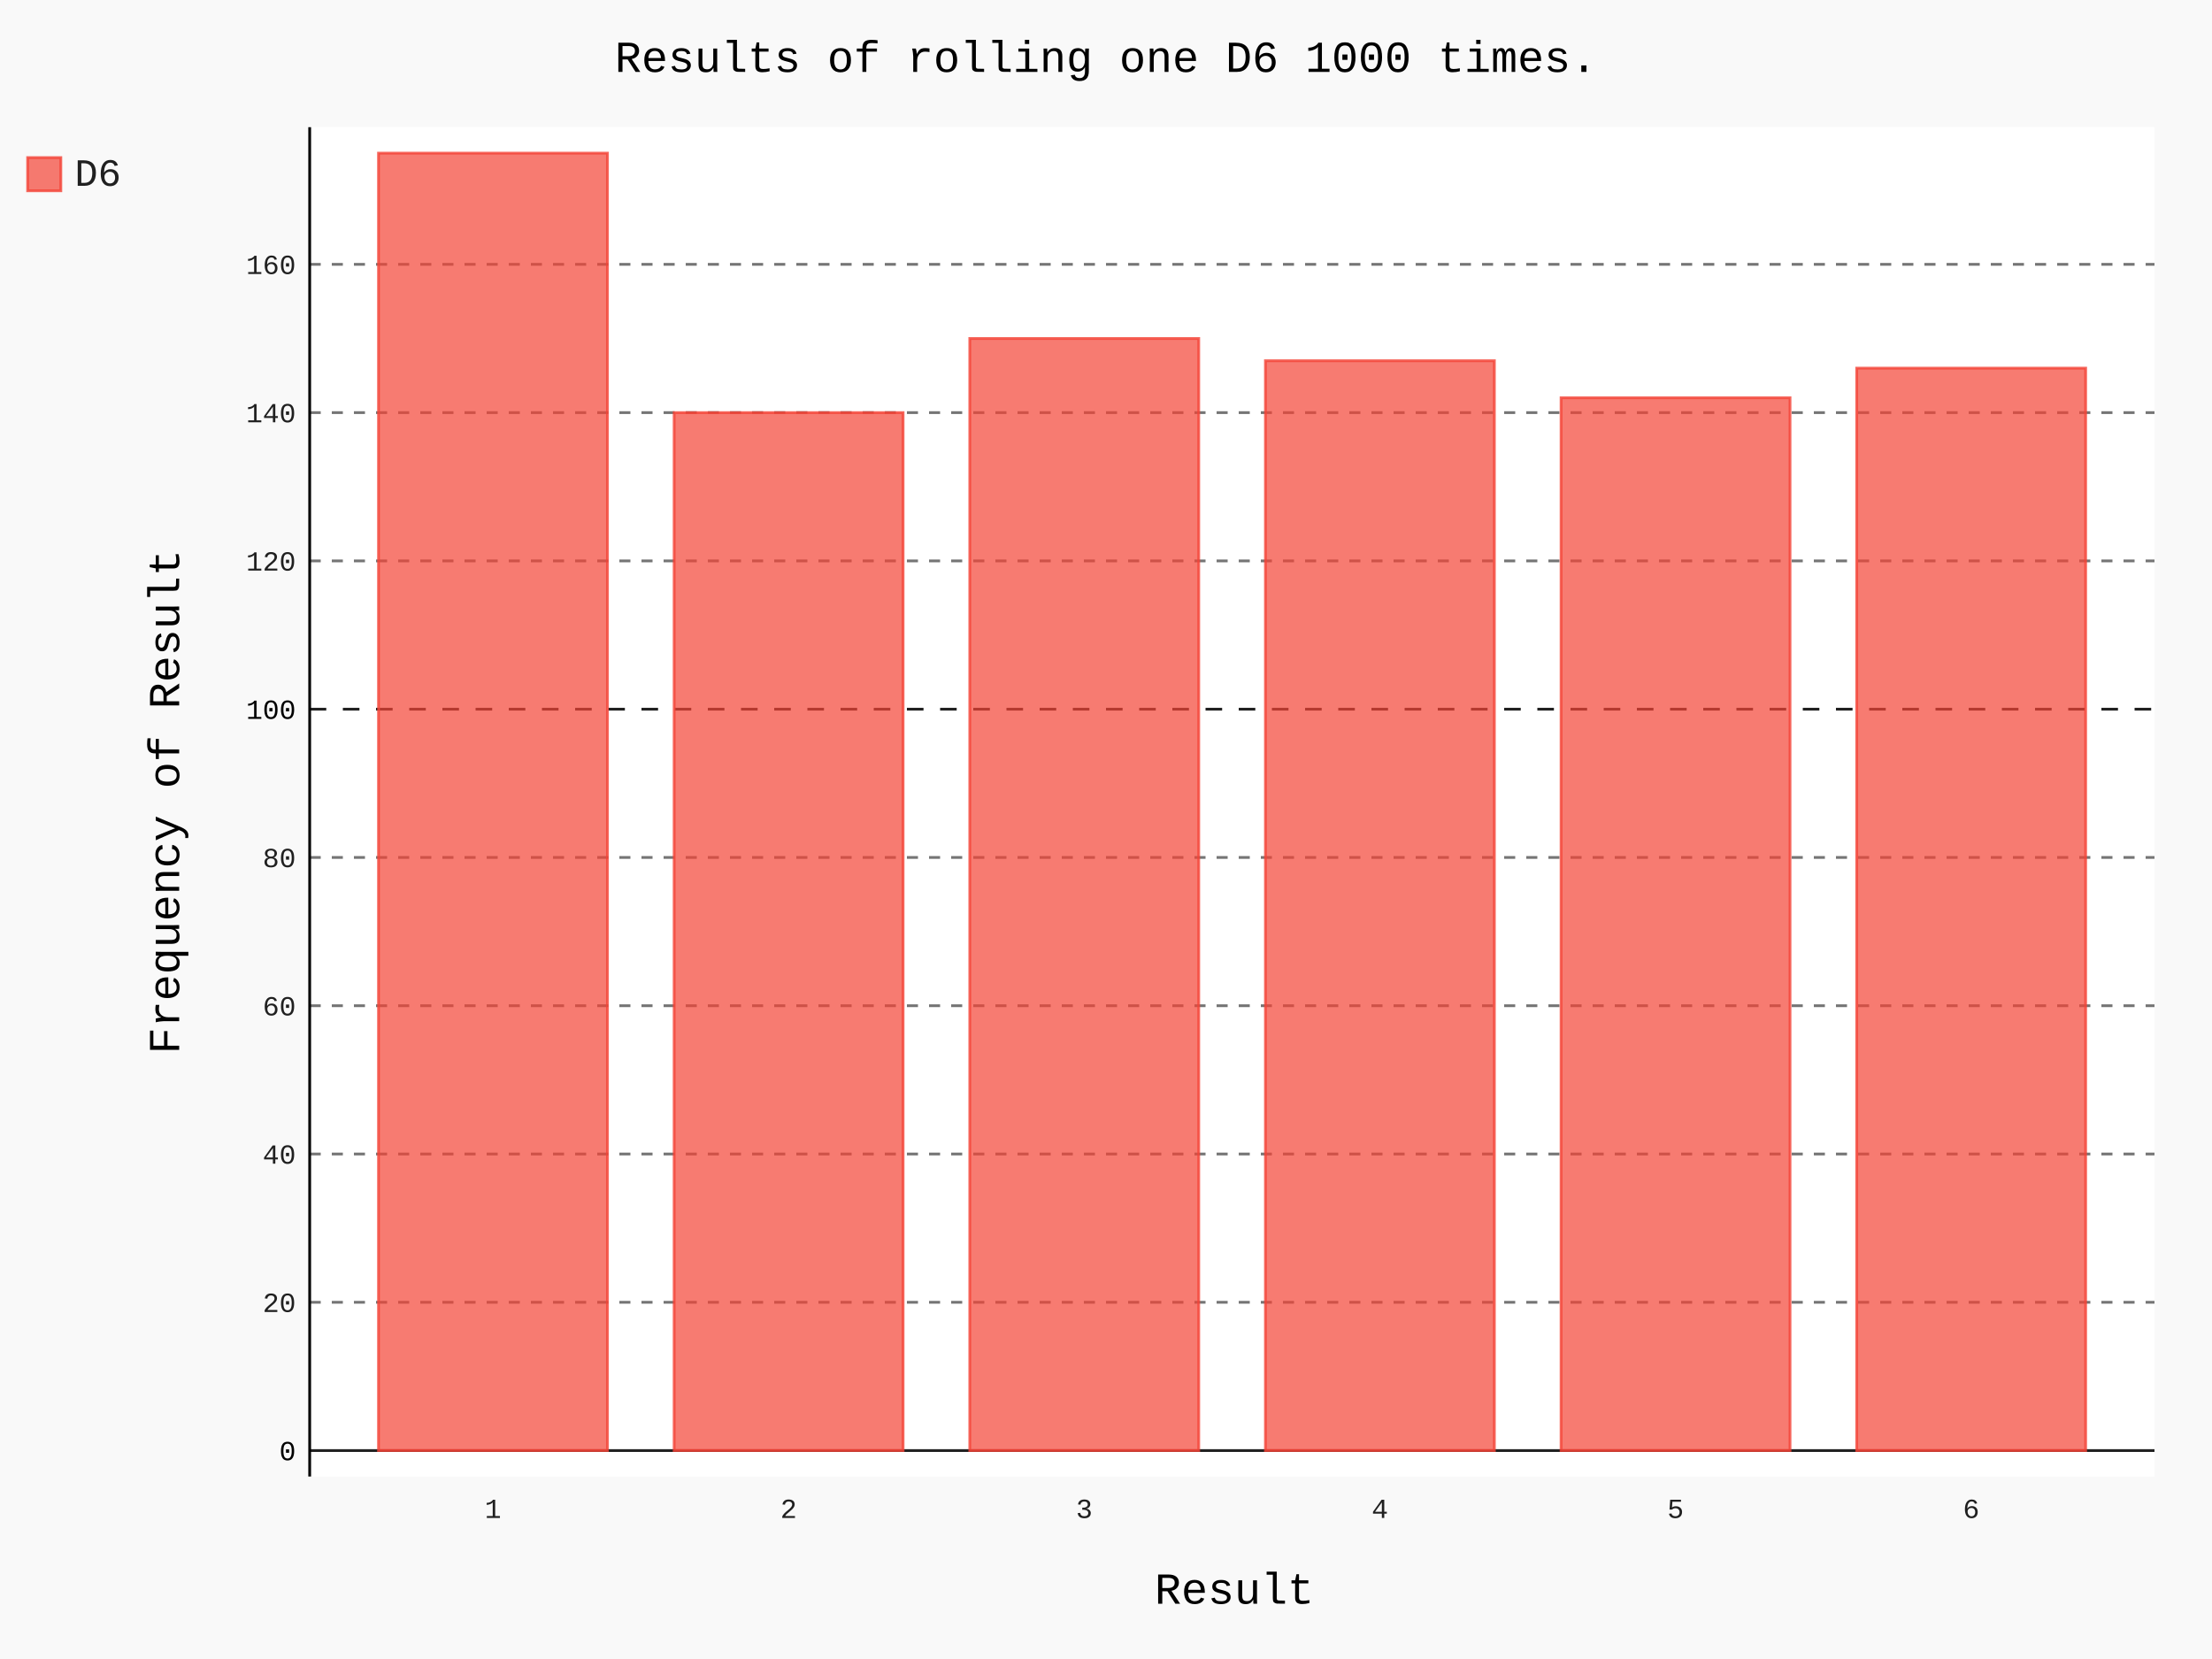
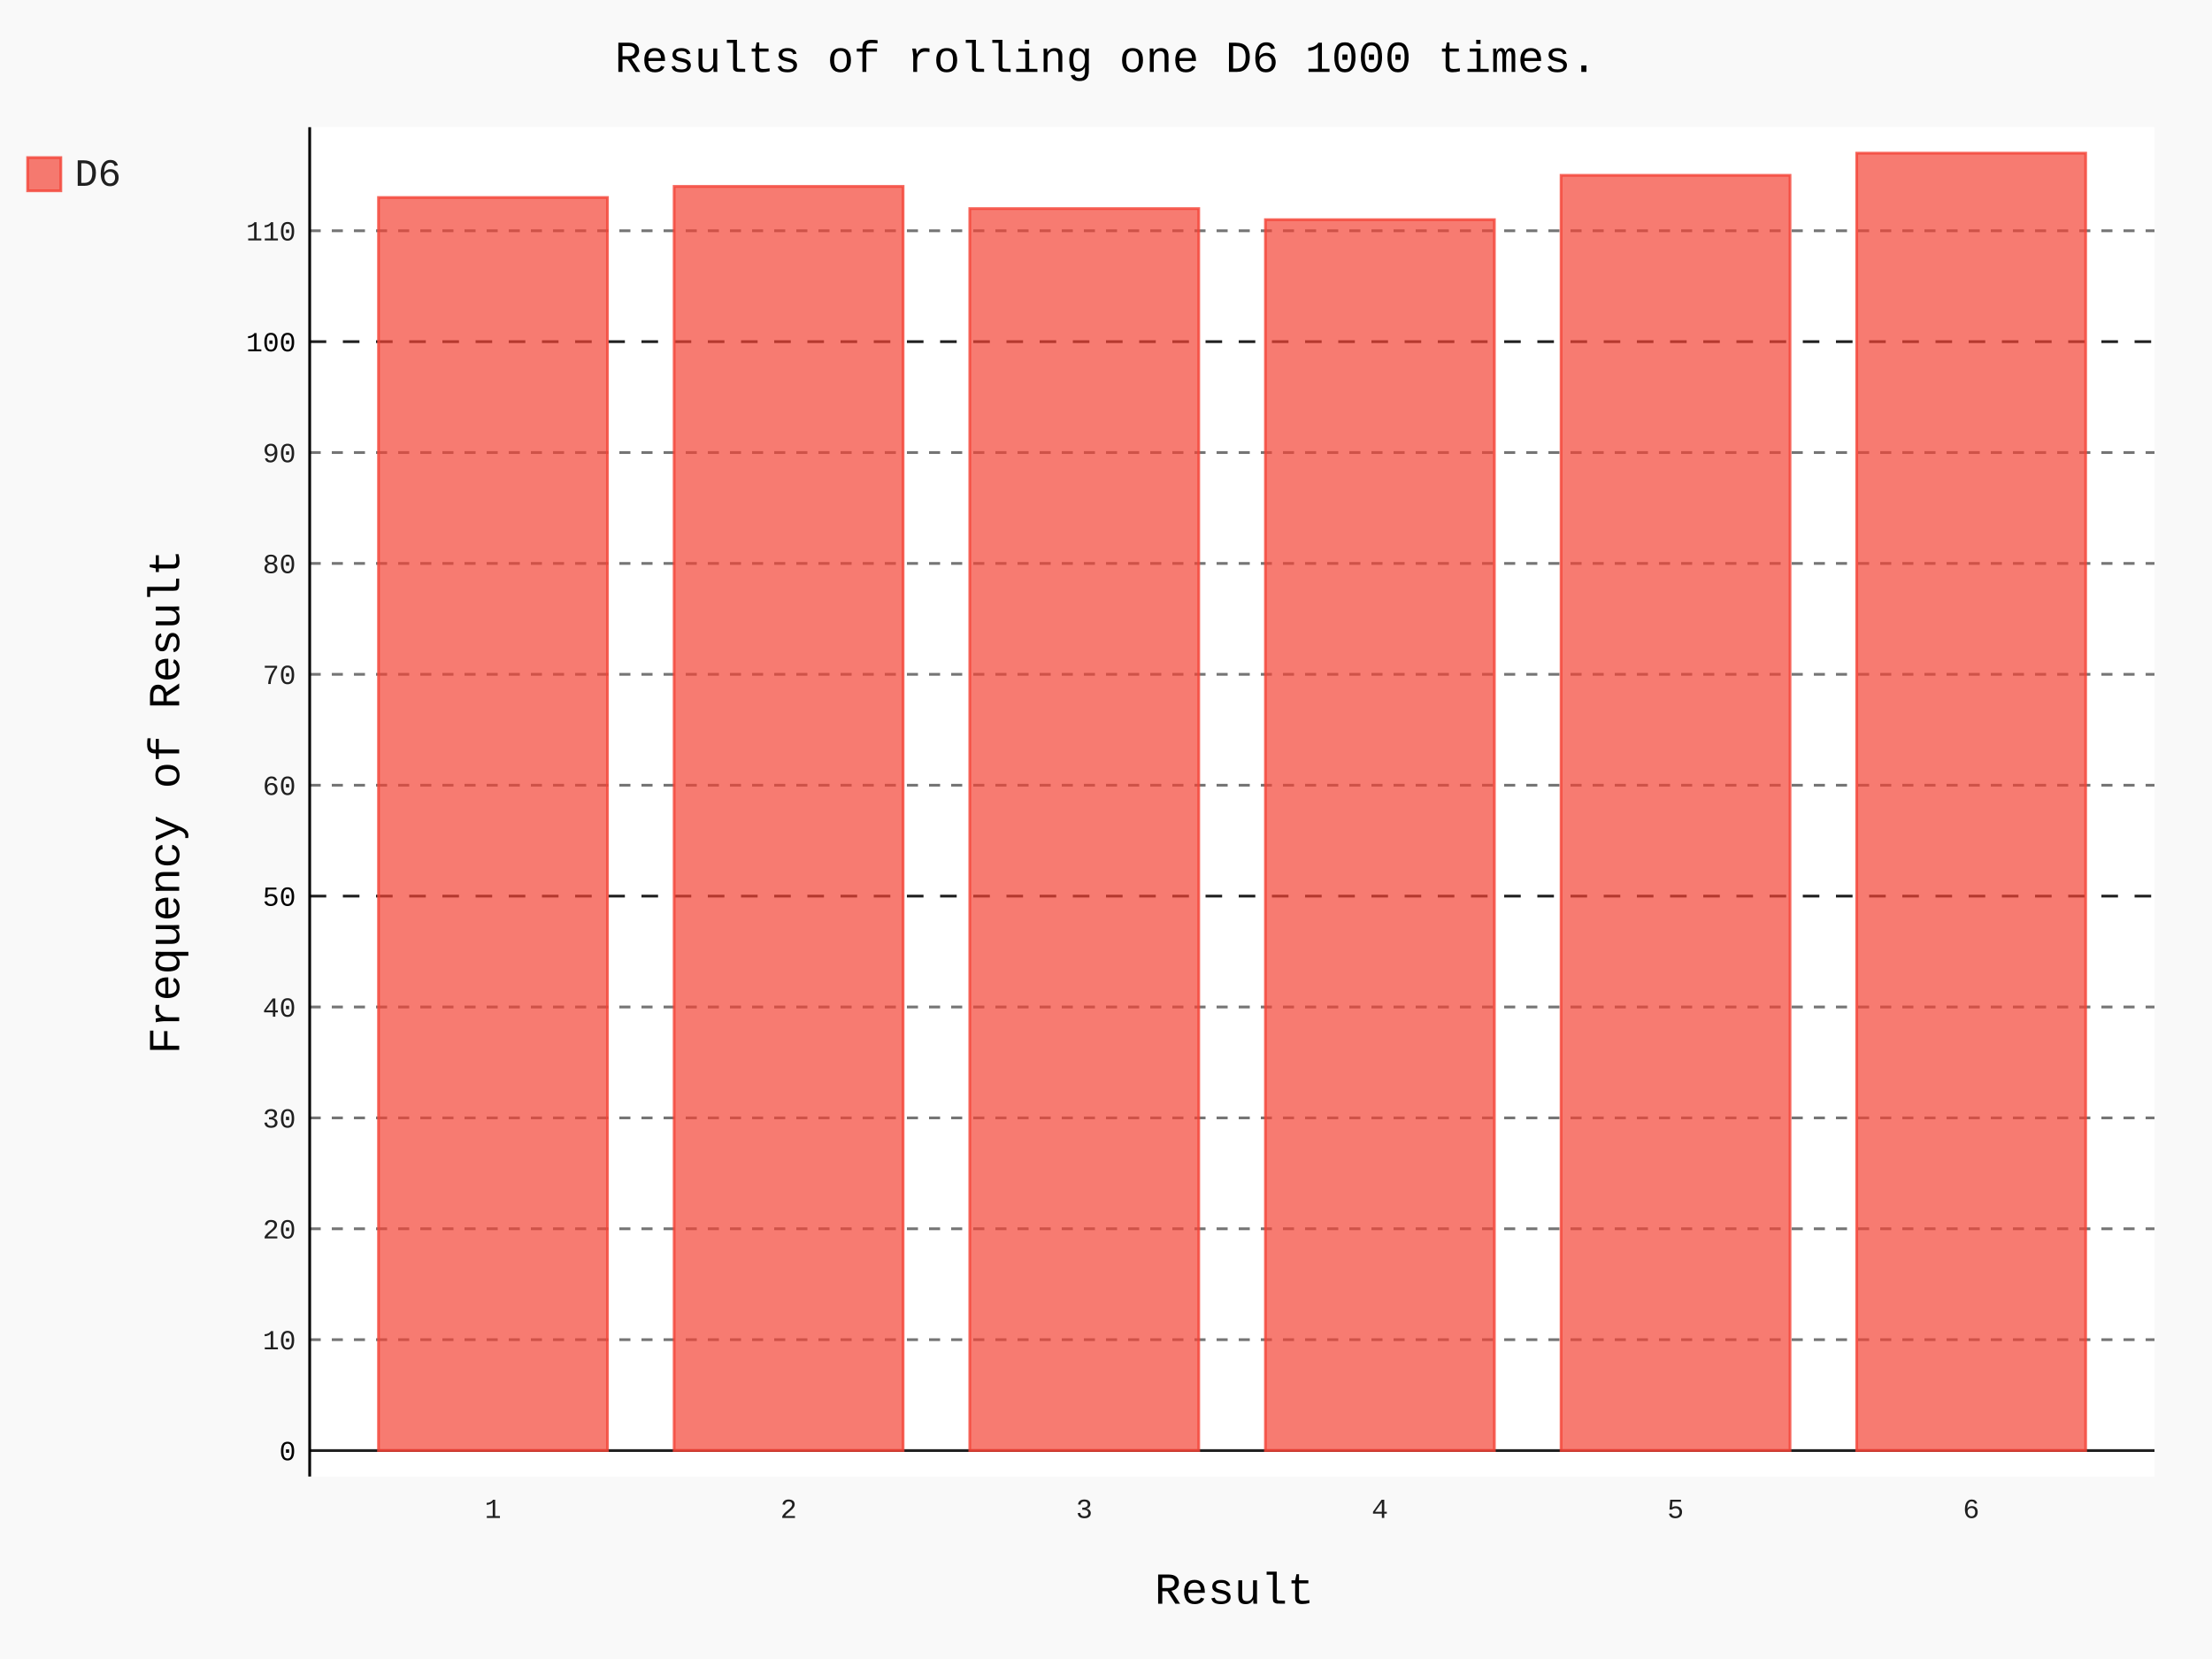
- <svg xmlns="http://www.w3.org/2000/svg" id="chart-b0446af7-9736-4d46-b05e-5b6a7209f843" class="pygal-chart" viewBox="0 0 800 600">
+ <svg xmlns="http://www.w3.org/2000/svg" id="chart-93dcb050-9087-4187-b7b1-5fcd495e056b" class="pygal-chart" viewBox="0 0 800 600">
  <defs>
-     <style type="text/css">#chart-b0446af7-9736-4d46-b05e-5b6a7209f843{-webkit-user-select:none;-webkit-font-smoothing:antialiased;font-family:Consolas,"Liberation Mono",Menlo,Courier,monospace}#chart-b0446af7-9736-4d46-b05e-5b6a7209f843 .title{font-family:Consolas,"Liberation Mono",Menlo,Courier,monospace;font-size:16px}#chart-b0446af7-9736-4d46-b05e-5b6a7209f843 .legends .legend text{font-family:Consolas,"Liberation Mono",Menlo,Courier,monospace;font-size:14px}#chart-b0446af7-9736-4d46-b05e-5b6a7209f843 .axis text{font-family:Consolas,"Liberation Mono",Menlo,Courier,monospace;font-size:10px}#chart-b0446af7-9736-4d46-b05e-5b6a7209f843 .axis text.major{font-family:Consolas,"Liberation Mono",Menlo,Courier,monospace;font-size:10px}#chart-b0446af7-9736-4d46-b05e-5b6a7209f843 .text-overlay text.value{font-family:Consolas,"Liberation Mono",Menlo,Courier,monospace;font-size:16px}#chart-b0446af7-9736-4d46-b05e-5b6a7209f843 .text-overlay text.label{font-family:Consolas,"Liberation Mono",Menlo,Courier,monospace;font-size:10px}#chart-b0446af7-9736-4d46-b05e-5b6a7209f843 .tooltip{font-family:Consolas,"Liberation Mono",Menlo,Courier,monospace;font-size:14px}#chart-b0446af7-9736-4d46-b05e-5b6a7209f843 text.no_data{font-family:Consolas,"Liberation Mono",Menlo,Courier,monospace;font-size:64px}
- #chart-b0446af7-9736-4d46-b05e-5b6a7209f843{background-color:rgba(249,249,249,1)}#chart-b0446af7-9736-4d46-b05e-5b6a7209f843 path,#chart-b0446af7-9736-4d46-b05e-5b6a7209f843 line,#chart-b0446af7-9736-4d46-b05e-5b6a7209f843 rect,#chart-b0446af7-9736-4d46-b05e-5b6a7209f843 circle{-webkit-transition:150ms;-moz-transition:150ms;transition:150ms}#chart-b0446af7-9736-4d46-b05e-5b6a7209f843 .graph &gt; .background{fill:rgba(249,249,249,1)}#chart-b0446af7-9736-4d46-b05e-5b6a7209f843 .plot &gt; .background{fill:rgba(255,255,255,1)}#chart-b0446af7-9736-4d46-b05e-5b6a7209f843 .graph{fill:rgba(0,0,0,.87)}#chart-b0446af7-9736-4d46-b05e-5b6a7209f843 text.no_data{fill:rgba(0,0,0,1)}#chart-b0446af7-9736-4d46-b05e-5b6a7209f843 .title{fill:rgba(0,0,0,1)}#chart-b0446af7-9736-4d46-b05e-5b6a7209f843 .legends .legend text{fill:rgba(0,0,0,.87)}#chart-b0446af7-9736-4d46-b05e-5b6a7209f843 .legends .legend:hover text{fill:rgba(0,0,0,1)}#chart-b0446af7-9736-4d46-b05e-5b6a7209f843 .axis .line{stroke:rgba(0,0,0,1)}#chart-b0446af7-9736-4d46-b05e-5b6a7209f843 .axis .guide.line{stroke:rgba(0,0,0,.54)}#chart-b0446af7-9736-4d46-b05e-5b6a7209f843 .axis .major.line{stroke:rgba(0,0,0,.87)}#chart-b0446af7-9736-4d46-b05e-5b6a7209f843 .axis text.major{fill:rgba(0,0,0,1)}#chart-b0446af7-9736-4d46-b05e-5b6a7209f843 .axis.y .guides:hover .guide.line,#chart-b0446af7-9736-4d46-b05e-5b6a7209f843 .line-graph .axis.x .guides:hover .guide.line,#chart-b0446af7-9736-4d46-b05e-5b6a7209f843 .stackedline-graph .axis.x .guides:hover .guide.line,#chart-b0446af7-9736-4d46-b05e-5b6a7209f843 .xy-graph .axis.x .guides:hover .guide.line{stroke:rgba(0,0,0,1)}#chart-b0446af7-9736-4d46-b05e-5b6a7209f843 .axis .guides:hover text{fill:rgba(0,0,0,1)}#chart-b0446af7-9736-4d46-b05e-5b6a7209f843 .reactive{fill-opacity:.7;stroke-opacity:.8}#chart-b0446af7-9736-4d46-b05e-5b6a7209f843 .ci{stroke:rgba(0,0,0,.87)}#chart-b0446af7-9736-4d46-b05e-5b6a7209f843 .reactive.active,#chart-b0446af7-9736-4d46-b05e-5b6a7209f843 .active .reactive{fill-opacity:.8;stroke-opacity:.9;stroke-width:4}#chart-b0446af7-9736-4d46-b05e-5b6a7209f843 .ci .reactive.active{stroke-width:1.5}#chart-b0446af7-9736-4d46-b05e-5b6a7209f843 .series text{fill:rgba(0,0,0,1)}#chart-b0446af7-9736-4d46-b05e-5b6a7209f843 .tooltip rect{fill:rgba(255,255,255,1);stroke:rgba(0,0,0,1);-webkit-transition:opacity 150ms;-moz-transition:opacity 150ms;transition:opacity 150ms}#chart-b0446af7-9736-4d46-b05e-5b6a7209f843 .tooltip .label{fill:rgba(0,0,0,.87)}#chart-b0446af7-9736-4d46-b05e-5b6a7209f843 .tooltip .label{fill:rgba(0,0,0,.87)}#chart-b0446af7-9736-4d46-b05e-5b6a7209f843 .tooltip .legend{font-size:.8em;fill:rgba(0,0,0,.54)}#chart-b0446af7-9736-4d46-b05e-5b6a7209f843 .tooltip .x_label{font-size:.6em;fill:rgba(0,0,0,1)}#chart-b0446af7-9736-4d46-b05e-5b6a7209f843 .tooltip .xlink{font-size:.5em;text-decoration:underline}#chart-b0446af7-9736-4d46-b05e-5b6a7209f843 .tooltip .value{font-size:1.5em}#chart-b0446af7-9736-4d46-b05e-5b6a7209f843 .bound{font-size:.5em}#chart-b0446af7-9736-4d46-b05e-5b6a7209f843 .max-value{font-size:.75em;fill:rgba(0,0,0,.54)}#chart-b0446af7-9736-4d46-b05e-5b6a7209f843 .map-element{fill:rgba(255,255,255,1);stroke:rgba(0,0,0,.54) !important}#chart-b0446af7-9736-4d46-b05e-5b6a7209f843 .map-element .reactive{fill-opacity:inherit;stroke-opacity:inherit}#chart-b0446af7-9736-4d46-b05e-5b6a7209f843 .color-0,#chart-b0446af7-9736-4d46-b05e-5b6a7209f843 .color-0 a:visited{stroke:#F44336;fill:#F44336}#chart-b0446af7-9736-4d46-b05e-5b6a7209f843 .text-overlay .color-0 text{fill:black}
- #chart-b0446af7-9736-4d46-b05e-5b6a7209f843 text.no_data{text-anchor:middle}#chart-b0446af7-9736-4d46-b05e-5b6a7209f843 .guide.line{fill:none}#chart-b0446af7-9736-4d46-b05e-5b6a7209f843 .centered{text-anchor:middle}#chart-b0446af7-9736-4d46-b05e-5b6a7209f843 .title{text-anchor:middle}#chart-b0446af7-9736-4d46-b05e-5b6a7209f843 .legends .legend text{fill-opacity:1}#chart-b0446af7-9736-4d46-b05e-5b6a7209f843 .axis.x text{text-anchor:middle}#chart-b0446af7-9736-4d46-b05e-5b6a7209f843 .axis.x:not(.web) text[transform]{text-anchor:start}#chart-b0446af7-9736-4d46-b05e-5b6a7209f843 .axis.x:not(.web) text[transform].backwards{text-anchor:end}#chart-b0446af7-9736-4d46-b05e-5b6a7209f843 .axis.y text{text-anchor:end}#chart-b0446af7-9736-4d46-b05e-5b6a7209f843 .axis.y text[transform].backwards{text-anchor:start}#chart-b0446af7-9736-4d46-b05e-5b6a7209f843 .axis.y2 text{text-anchor:start}#chart-b0446af7-9736-4d46-b05e-5b6a7209f843 .axis.y2 text[transform].backwards{text-anchor:end}#chart-b0446af7-9736-4d46-b05e-5b6a7209f843 .axis .guide.line{stroke-dasharray:4,4}#chart-b0446af7-9736-4d46-b05e-5b6a7209f843 .axis .major.guide.line{stroke-dasharray:6,6}#chart-b0446af7-9736-4d46-b05e-5b6a7209f843 .horizontal .axis.y .guide.line,#chart-b0446af7-9736-4d46-b05e-5b6a7209f843 .horizontal .axis.y2 .guide.line,#chart-b0446af7-9736-4d46-b05e-5b6a7209f843 .vertical .axis.x .guide.line{opacity:0}#chart-b0446af7-9736-4d46-b05e-5b6a7209f843 .horizontal .axis.always_show .guide.line,#chart-b0446af7-9736-4d46-b05e-5b6a7209f843 .vertical .axis.always_show .guide.line{opacity:1 !important}#chart-b0446af7-9736-4d46-b05e-5b6a7209f843 .axis.y .guides:hover .guide.line,#chart-b0446af7-9736-4d46-b05e-5b6a7209f843 .axis.y2 .guides:hover .guide.line,#chart-b0446af7-9736-4d46-b05e-5b6a7209f843 .axis.x .guides:hover .guide.line{opacity:1}#chart-b0446af7-9736-4d46-b05e-5b6a7209f843 .axis .guides:hover text{opacity:1}#chart-b0446af7-9736-4d46-b05e-5b6a7209f843 .nofill{fill:none}#chart-b0446af7-9736-4d46-b05e-5b6a7209f843 .subtle-fill{fill-opacity:.2}#chart-b0446af7-9736-4d46-b05e-5b6a7209f843 .dot{stroke-width:1px;fill-opacity:1}#chart-b0446af7-9736-4d46-b05e-5b6a7209f843 .dot.active{stroke-width:5px}#chart-b0446af7-9736-4d46-b05e-5b6a7209f843 .dot.negative{fill:transparent}#chart-b0446af7-9736-4d46-b05e-5b6a7209f843 text,#chart-b0446af7-9736-4d46-b05e-5b6a7209f843 tspan{stroke:none !important}#chart-b0446af7-9736-4d46-b05e-5b6a7209f843 .series text.active{opacity:1}#chart-b0446af7-9736-4d46-b05e-5b6a7209f843 .tooltip rect{fill-opacity:.95;stroke-width:.5}#chart-b0446af7-9736-4d46-b05e-5b6a7209f843 .tooltip text{fill-opacity:1}#chart-b0446af7-9736-4d46-b05e-5b6a7209f843 .showable{visibility:hidden}#chart-b0446af7-9736-4d46-b05e-5b6a7209f843 .showable.shown{visibility:visible}#chart-b0446af7-9736-4d46-b05e-5b6a7209f843 .gauge-background{fill:rgba(229,229,229,1);stroke:none}#chart-b0446af7-9736-4d46-b05e-5b6a7209f843 .bg-lines{stroke:rgba(249,249,249,1);stroke-width:2px}</style>
+     <style type="text/css">#chart-93dcb050-9087-4187-b7b1-5fcd495e056b{-webkit-user-select:none;-webkit-font-smoothing:antialiased;font-family:Consolas,"Liberation Mono",Menlo,Courier,monospace}#chart-93dcb050-9087-4187-b7b1-5fcd495e056b .title{font-family:Consolas,"Liberation Mono",Menlo,Courier,monospace;font-size:16px}#chart-93dcb050-9087-4187-b7b1-5fcd495e056b .legends .legend text{font-family:Consolas,"Liberation Mono",Menlo,Courier,monospace;font-size:14px}#chart-93dcb050-9087-4187-b7b1-5fcd495e056b .axis text{font-family:Consolas,"Liberation Mono",Menlo,Courier,monospace;font-size:10px}#chart-93dcb050-9087-4187-b7b1-5fcd495e056b .axis text.major{font-family:Consolas,"Liberation Mono",Menlo,Courier,monospace;font-size:10px}#chart-93dcb050-9087-4187-b7b1-5fcd495e056b .text-overlay text.value{font-family:Consolas,"Liberation Mono",Menlo,Courier,monospace;font-size:16px}#chart-93dcb050-9087-4187-b7b1-5fcd495e056b .text-overlay text.label{font-family:Consolas,"Liberation Mono",Menlo,Courier,monospace;font-size:10px}#chart-93dcb050-9087-4187-b7b1-5fcd495e056b .tooltip{font-family:Consolas,"Liberation Mono",Menlo,Courier,monospace;font-size:14px}#chart-93dcb050-9087-4187-b7b1-5fcd495e056b text.no_data{font-family:Consolas,"Liberation Mono",Menlo,Courier,monospace;font-size:64px}
+ #chart-93dcb050-9087-4187-b7b1-5fcd495e056b{background-color:rgba(249,249,249,1)}#chart-93dcb050-9087-4187-b7b1-5fcd495e056b path,#chart-93dcb050-9087-4187-b7b1-5fcd495e056b line,#chart-93dcb050-9087-4187-b7b1-5fcd495e056b rect,#chart-93dcb050-9087-4187-b7b1-5fcd495e056b circle{-webkit-transition:150ms;-moz-transition:150ms;transition:150ms}#chart-93dcb050-9087-4187-b7b1-5fcd495e056b .graph &gt; .background{fill:rgba(249,249,249,1)}#chart-93dcb050-9087-4187-b7b1-5fcd495e056b .plot &gt; .background{fill:rgba(255,255,255,1)}#chart-93dcb050-9087-4187-b7b1-5fcd495e056b .graph{fill:rgba(0,0,0,.87)}#chart-93dcb050-9087-4187-b7b1-5fcd495e056b text.no_data{fill:rgba(0,0,0,1)}#chart-93dcb050-9087-4187-b7b1-5fcd495e056b .title{fill:rgba(0,0,0,1)}#chart-93dcb050-9087-4187-b7b1-5fcd495e056b .legends .legend text{fill:rgba(0,0,0,.87)}#chart-93dcb050-9087-4187-b7b1-5fcd495e056b .legends .legend:hover text{fill:rgba(0,0,0,1)}#chart-93dcb050-9087-4187-b7b1-5fcd495e056b .axis .line{stroke:rgba(0,0,0,1)}#chart-93dcb050-9087-4187-b7b1-5fcd495e056b .axis .guide.line{stroke:rgba(0,0,0,.54)}#chart-93dcb050-9087-4187-b7b1-5fcd495e056b .axis .major.line{stroke:rgba(0,0,0,.87)}#chart-93dcb050-9087-4187-b7b1-5fcd495e056b .axis text.major{fill:rgba(0,0,0,1)}#chart-93dcb050-9087-4187-b7b1-5fcd495e056b .axis.y .guides:hover .guide.line,#chart-93dcb050-9087-4187-b7b1-5fcd495e056b .line-graph .axis.x .guides:hover .guide.line,#chart-93dcb050-9087-4187-b7b1-5fcd495e056b .stackedline-graph .axis.x .guides:hover .guide.line,#chart-93dcb050-9087-4187-b7b1-5fcd495e056b .xy-graph .axis.x .guides:hover .guide.line{stroke:rgba(0,0,0,1)}#chart-93dcb050-9087-4187-b7b1-5fcd495e056b .axis .guides:hover text{fill:rgba(0,0,0,1)}#chart-93dcb050-9087-4187-b7b1-5fcd495e056b .reactive{fill-opacity:.7;stroke-opacity:.8}#chart-93dcb050-9087-4187-b7b1-5fcd495e056b .ci{stroke:rgba(0,0,0,.87)}#chart-93dcb050-9087-4187-b7b1-5fcd495e056b .reactive.active,#chart-93dcb050-9087-4187-b7b1-5fcd495e056b .active .reactive{fill-opacity:.8;stroke-opacity:.9;stroke-width:4}#chart-93dcb050-9087-4187-b7b1-5fcd495e056b .ci .reactive.active{stroke-width:1.5}#chart-93dcb050-9087-4187-b7b1-5fcd495e056b .series text{fill:rgba(0,0,0,1)}#chart-93dcb050-9087-4187-b7b1-5fcd495e056b .tooltip rect{fill:rgba(255,255,255,1);stroke:rgba(0,0,0,1);-webkit-transition:opacity 150ms;-moz-transition:opacity 150ms;transition:opacity 150ms}#chart-93dcb050-9087-4187-b7b1-5fcd495e056b .tooltip .label{fill:rgba(0,0,0,.87)}#chart-93dcb050-9087-4187-b7b1-5fcd495e056b .tooltip .label{fill:rgba(0,0,0,.87)}#chart-93dcb050-9087-4187-b7b1-5fcd495e056b .tooltip .legend{font-size:.8em;fill:rgba(0,0,0,.54)}#chart-93dcb050-9087-4187-b7b1-5fcd495e056b .tooltip .x_label{font-size:.6em;fill:rgba(0,0,0,1)}#chart-93dcb050-9087-4187-b7b1-5fcd495e056b .tooltip .xlink{font-size:.5em;text-decoration:underline}#chart-93dcb050-9087-4187-b7b1-5fcd495e056b .tooltip .value{font-size:1.5em}#chart-93dcb050-9087-4187-b7b1-5fcd495e056b .bound{font-size:.5em}#chart-93dcb050-9087-4187-b7b1-5fcd495e056b .max-value{font-size:.75em;fill:rgba(0,0,0,.54)}#chart-93dcb050-9087-4187-b7b1-5fcd495e056b .map-element{fill:rgba(255,255,255,1);stroke:rgba(0,0,0,.54) !important}#chart-93dcb050-9087-4187-b7b1-5fcd495e056b .map-element .reactive{fill-opacity:inherit;stroke-opacity:inherit}#chart-93dcb050-9087-4187-b7b1-5fcd495e056b .color-0,#chart-93dcb050-9087-4187-b7b1-5fcd495e056b .color-0 a:visited{stroke:#F44336;fill:#F44336}#chart-93dcb050-9087-4187-b7b1-5fcd495e056b .text-overlay .color-0 text{fill:black}
+ #chart-93dcb050-9087-4187-b7b1-5fcd495e056b text.no_data{text-anchor:middle}#chart-93dcb050-9087-4187-b7b1-5fcd495e056b .guide.line{fill:none}#chart-93dcb050-9087-4187-b7b1-5fcd495e056b .centered{text-anchor:middle}#chart-93dcb050-9087-4187-b7b1-5fcd495e056b .title{text-anchor:middle}#chart-93dcb050-9087-4187-b7b1-5fcd495e056b .legends .legend text{fill-opacity:1}#chart-93dcb050-9087-4187-b7b1-5fcd495e056b .axis.x text{text-anchor:middle}#chart-93dcb050-9087-4187-b7b1-5fcd495e056b .axis.x:not(.web) text[transform]{text-anchor:start}#chart-93dcb050-9087-4187-b7b1-5fcd495e056b .axis.x:not(.web) text[transform].backwards{text-anchor:end}#chart-93dcb050-9087-4187-b7b1-5fcd495e056b .axis.y text{text-anchor:end}#chart-93dcb050-9087-4187-b7b1-5fcd495e056b .axis.y text[transform].backwards{text-anchor:start}#chart-93dcb050-9087-4187-b7b1-5fcd495e056b .axis.y2 text{text-anchor:start}#chart-93dcb050-9087-4187-b7b1-5fcd495e056b .axis.y2 text[transform].backwards{text-anchor:end}#chart-93dcb050-9087-4187-b7b1-5fcd495e056b .axis .guide.line{stroke-dasharray:4,4}#chart-93dcb050-9087-4187-b7b1-5fcd495e056b .axis .major.guide.line{stroke-dasharray:6,6}#chart-93dcb050-9087-4187-b7b1-5fcd495e056b .horizontal .axis.y .guide.line,#chart-93dcb050-9087-4187-b7b1-5fcd495e056b .horizontal .axis.y2 .guide.line,#chart-93dcb050-9087-4187-b7b1-5fcd495e056b .vertical .axis.x .guide.line{opacity:0}#chart-93dcb050-9087-4187-b7b1-5fcd495e056b .horizontal .axis.always_show .guide.line,#chart-93dcb050-9087-4187-b7b1-5fcd495e056b .vertical .axis.always_show .guide.line{opacity:1 !important}#chart-93dcb050-9087-4187-b7b1-5fcd495e056b .axis.y .guides:hover .guide.line,#chart-93dcb050-9087-4187-b7b1-5fcd495e056b .axis.y2 .guides:hover .guide.line,#chart-93dcb050-9087-4187-b7b1-5fcd495e056b .axis.x .guides:hover .guide.line{opacity:1}#chart-93dcb050-9087-4187-b7b1-5fcd495e056b .axis .guides:hover text{opacity:1}#chart-93dcb050-9087-4187-b7b1-5fcd495e056b .nofill{fill:none}#chart-93dcb050-9087-4187-b7b1-5fcd495e056b .subtle-fill{fill-opacity:.2}#chart-93dcb050-9087-4187-b7b1-5fcd495e056b .dot{stroke-width:1px;fill-opacity:1}#chart-93dcb050-9087-4187-b7b1-5fcd495e056b .dot.active{stroke-width:5px}#chart-93dcb050-9087-4187-b7b1-5fcd495e056b .dot.negative{fill:transparent}#chart-93dcb050-9087-4187-b7b1-5fcd495e056b text,#chart-93dcb050-9087-4187-b7b1-5fcd495e056b tspan{stroke:none !important}#chart-93dcb050-9087-4187-b7b1-5fcd495e056b .series text.active{opacity:1}#chart-93dcb050-9087-4187-b7b1-5fcd495e056b .tooltip rect{fill-opacity:.95;stroke-width:.5}#chart-93dcb050-9087-4187-b7b1-5fcd495e056b .tooltip text{fill-opacity:1}#chart-93dcb050-9087-4187-b7b1-5fcd495e056b .showable{visibility:hidden}#chart-93dcb050-9087-4187-b7b1-5fcd495e056b .showable.shown{visibility:visible}#chart-93dcb050-9087-4187-b7b1-5fcd495e056b .gauge-background{fill:rgba(229,229,229,1);stroke:none}#chart-93dcb050-9087-4187-b7b1-5fcd495e056b .bg-lines{stroke:rgba(249,249,249,1);stroke-width:2px}</style>
  </defs>
  <g class="graph bar-graph vertical">
    <rect class="background" height="600" width="800" x="0" y="0" />
    <g class="plot" transform="translate(112, 46)">
      <rect class="background" height="488" width="667.2" x="0" y="0" />
      <g class="axis y always_show">
        <g class="guides">
          <path class="axis major line" d="M0 478.615 h667.2" />
          <text class="major" x="-5" y="482.115">0</text>
        </g>
        <g class="guides">
-           <path class="guide line" d="M0 424.989 h667.2" />
-           <text class="" x="-5" y="428.489">20</text>
+           <path class="guide line" d="M0 438.51 h667.2" />
+           <text class="" x="-5" y="442.01">10</text>
        </g>
        <g class="guides">
-           <path class="guide line" d="M0 371.363 h667.2" />
-           <text class="" x="-5" y="374.863">40</text>
+           <path class="guide line" d="M0 398.405 h667.2" />
+           <text class="" x="-5" y="401.905">20</text>
        </g>
        <g class="guides">
-           <path class="guide line" d="M0 317.736 h667.2" />
-           <text class="" x="-5" y="321.236">60</text>
+           <path class="guide line" d="M0 358.3 h667.2" />
+           <text class="" x="-5" y="361.8">30</text>
        </g>
        <g class="guides">
-           <path class="guide line" d="M0 264.11 h667.2" />
-           <text class="" x="-5" y="267.61">80</text>
+           <path class="guide line" d="M0 318.195 h667.2" />
+           <text class="" x="-5" y="321.695">40</text>
        </g>
        <g class="guides">
-           <path class="major guide line" d="M0 210.484 h667.2" />
-           <text class="major" x="-5" y="213.984">100</text>
+           <path class="major guide line" d="M0 278.089 h667.2" />
+           <text class="major" x="-5" y="281.589">50</text>
        </g>
        <g class="guides">
-           <path class="guide line" d="M0 156.857 h667.2" />
-           <text class="" x="-5" y="160.357">120</text>
+           <path class="guide line" d="M0 237.984 h667.2" />
+           <text class="" x="-5" y="241.484">60</text>
        </g>
        <g class="guides">
-           <path class="guide line" d="M0 103.231 h667.2" />
-           <text class="" x="-5" y="106.731">140</text>
+           <path class="guide line" d="M0 197.879 h667.2" />
+           <text class="" x="-5" y="201.379">70</text>
        </g>
        <g class="guides">
-           <path class="guide line" d="M0 49.604 h667.2" />
-           <text class="" x="-5" y="53.104">160</text>
+           <path class="guide line" d="M0 157.774 h667.2" />
+           <text class="" x="-5" y="161.274">80</text>
+         </g>
+         <g class="guides">
+           <path class="guide line" d="M0 117.669 h667.2" />
+           <text class="" x="-5" y="121.169">90</text>
+         </g>
+         <g class="guides">
+           <path class="major guide line" d="M0 77.563 h667.2" />
+           <text class="major" x="-5" y="81.063">100</text>
+         </g>
+         <g class="guides">
+           <path class="guide line" d="M0 37.458 h667.2" />
+           <text class="" x="-5" y="40.958">110</text>
        </g>
      </g>
      <g class="axis x">
        <path class="line" d="M0 0 v488" />
        <g class="guides">
          <path class="guide line" d="M66.292 0 v488" />
          <text class="" x="66.292" y="503.0">1</text>
        </g>
        <g class="guides">
          <path class="guide line" d="M173.215 0 v488" />
          <text class="" x="173.215" y="503.0">2</text>
        </g>
        <g class="guides">
          <path class="guide line" d="M280.138 0 v488" />
          <text class="" x="280.138" y="503.0">3</text>
        </g>
        <g class="guides">
          <path class="guide line" d="M387.062 0 v488" />
          <text class="" x="387.062" y="503.0">4</text>
        </g>
        <g class="guides">
          <path class="guide line" d="M493.985 0 v488" />
          <text class="" x="493.985" y="503.0">5</text>
        </g>
        <g class="guides">
          <path class="guide line" d="M600.908 0 v488" />
          <text class="" x="600.908" y="503.0">6</text>
        </g>
      </g>
      <g class="series serie-0 color-0">
        <g class="bars">
          <g class="bar">
-             <rect class="rect reactive tooltip-trigger" height="469.231" rx="0" ry="0" width="82.801" x="24.892" y="9.385" />
+             <rect class="rect reactive tooltip-trigger" height="453.189" rx="0" ry="0" width="82.801" x="24.892" y="25.427" />
          </g>
          <g class="bar">
-             <rect class="rect reactive tooltip-trigger" height="375.385" rx="0" ry="0" width="82.801" x="131.815" y="103.231" />
+             <rect class="rect reactive tooltip-trigger" height="457.199" rx="0" ry="0" width="82.801" x="131.815" y="21.416" />
          </g>
          <g class="bar">
-             <rect class="rect reactive tooltip-trigger" height="402.198" rx="0" ry="0" width="82.801" x="238.738" y="76.418" />
+             <rect class="rect reactive tooltip-trigger" height="449.178" rx="0" ry="0" width="82.801" x="238.738" y="29.437" />
          </g>
          <g class="bar">
-             <rect class="rect reactive tooltip-trigger" height="394.154" rx="0" ry="0" width="82.801" x="345.661" y="84.462" />
+             <rect class="rect reactive tooltip-trigger" height="445.168" rx="0" ry="0" width="82.801" x="345.661" y="33.448" />
          </g>
          <g class="bar">
-             <rect class="rect reactive tooltip-trigger" height="380.747" rx="0" ry="0" width="82.801" x="452.584" y="97.868" />
+             <rect class="rect reactive tooltip-trigger" height="461.21" rx="0" ry="0" width="82.801" x="452.584" y="17.406" />
          </g>
          <g class="bar">
-             <rect class="rect reactive tooltip-trigger" height="391.473" rx="0" ry="0" width="82.801" x="559.507" y="87.143" />
+             <rect class="rect reactive tooltip-trigger" height="469.231" rx="0" ry="0" width="82.801" x="559.507" y="9.385" />
          </g>
        </g>
      </g>
    </g>
    <g class="titles">
      <text class="title plot_title" x="400.0" y="26">Results of rolling one D6 1000 times.</text>
      <text class="title" x="446.4" y="580">Result</text>
      <text class="title" x="38.8" y="316.0" transform="rotate(-90 38.8 290)">Frequency of Result</text>
    </g>
    <g class="plot overlay" transform="translate(112, 46)">
      <g class="series serie-0 color-0" />
    </g>
    <g class="plot text-overlay" transform="translate(112, 46)">
      <g class="series serie-0 color-0" />
    </g>
    <g class="plot tooltip-overlay" transform="translate(112, 46)">
      <g class="tooltip" style="opacity: 0" transform="translate(0 0)">
        <rect class="tooltip-box" height="0" rx="0" ry="0" width="0" />
        <g class="text" />
      </g>
    </g>
    <g class="legends" transform="translate(10, 56)">
      <g class="legend reactive activate-serie" id="activate-serie-0">
        <rect class="color-0 reactive" height="12" width="12" x="0.0" y="1.0" />
        <text x="17.0" y="11.2">D6</text>
      </g>
    </g>
    <g class="legends" transform="translate(790, 56)" />
  </g>
</svg>
